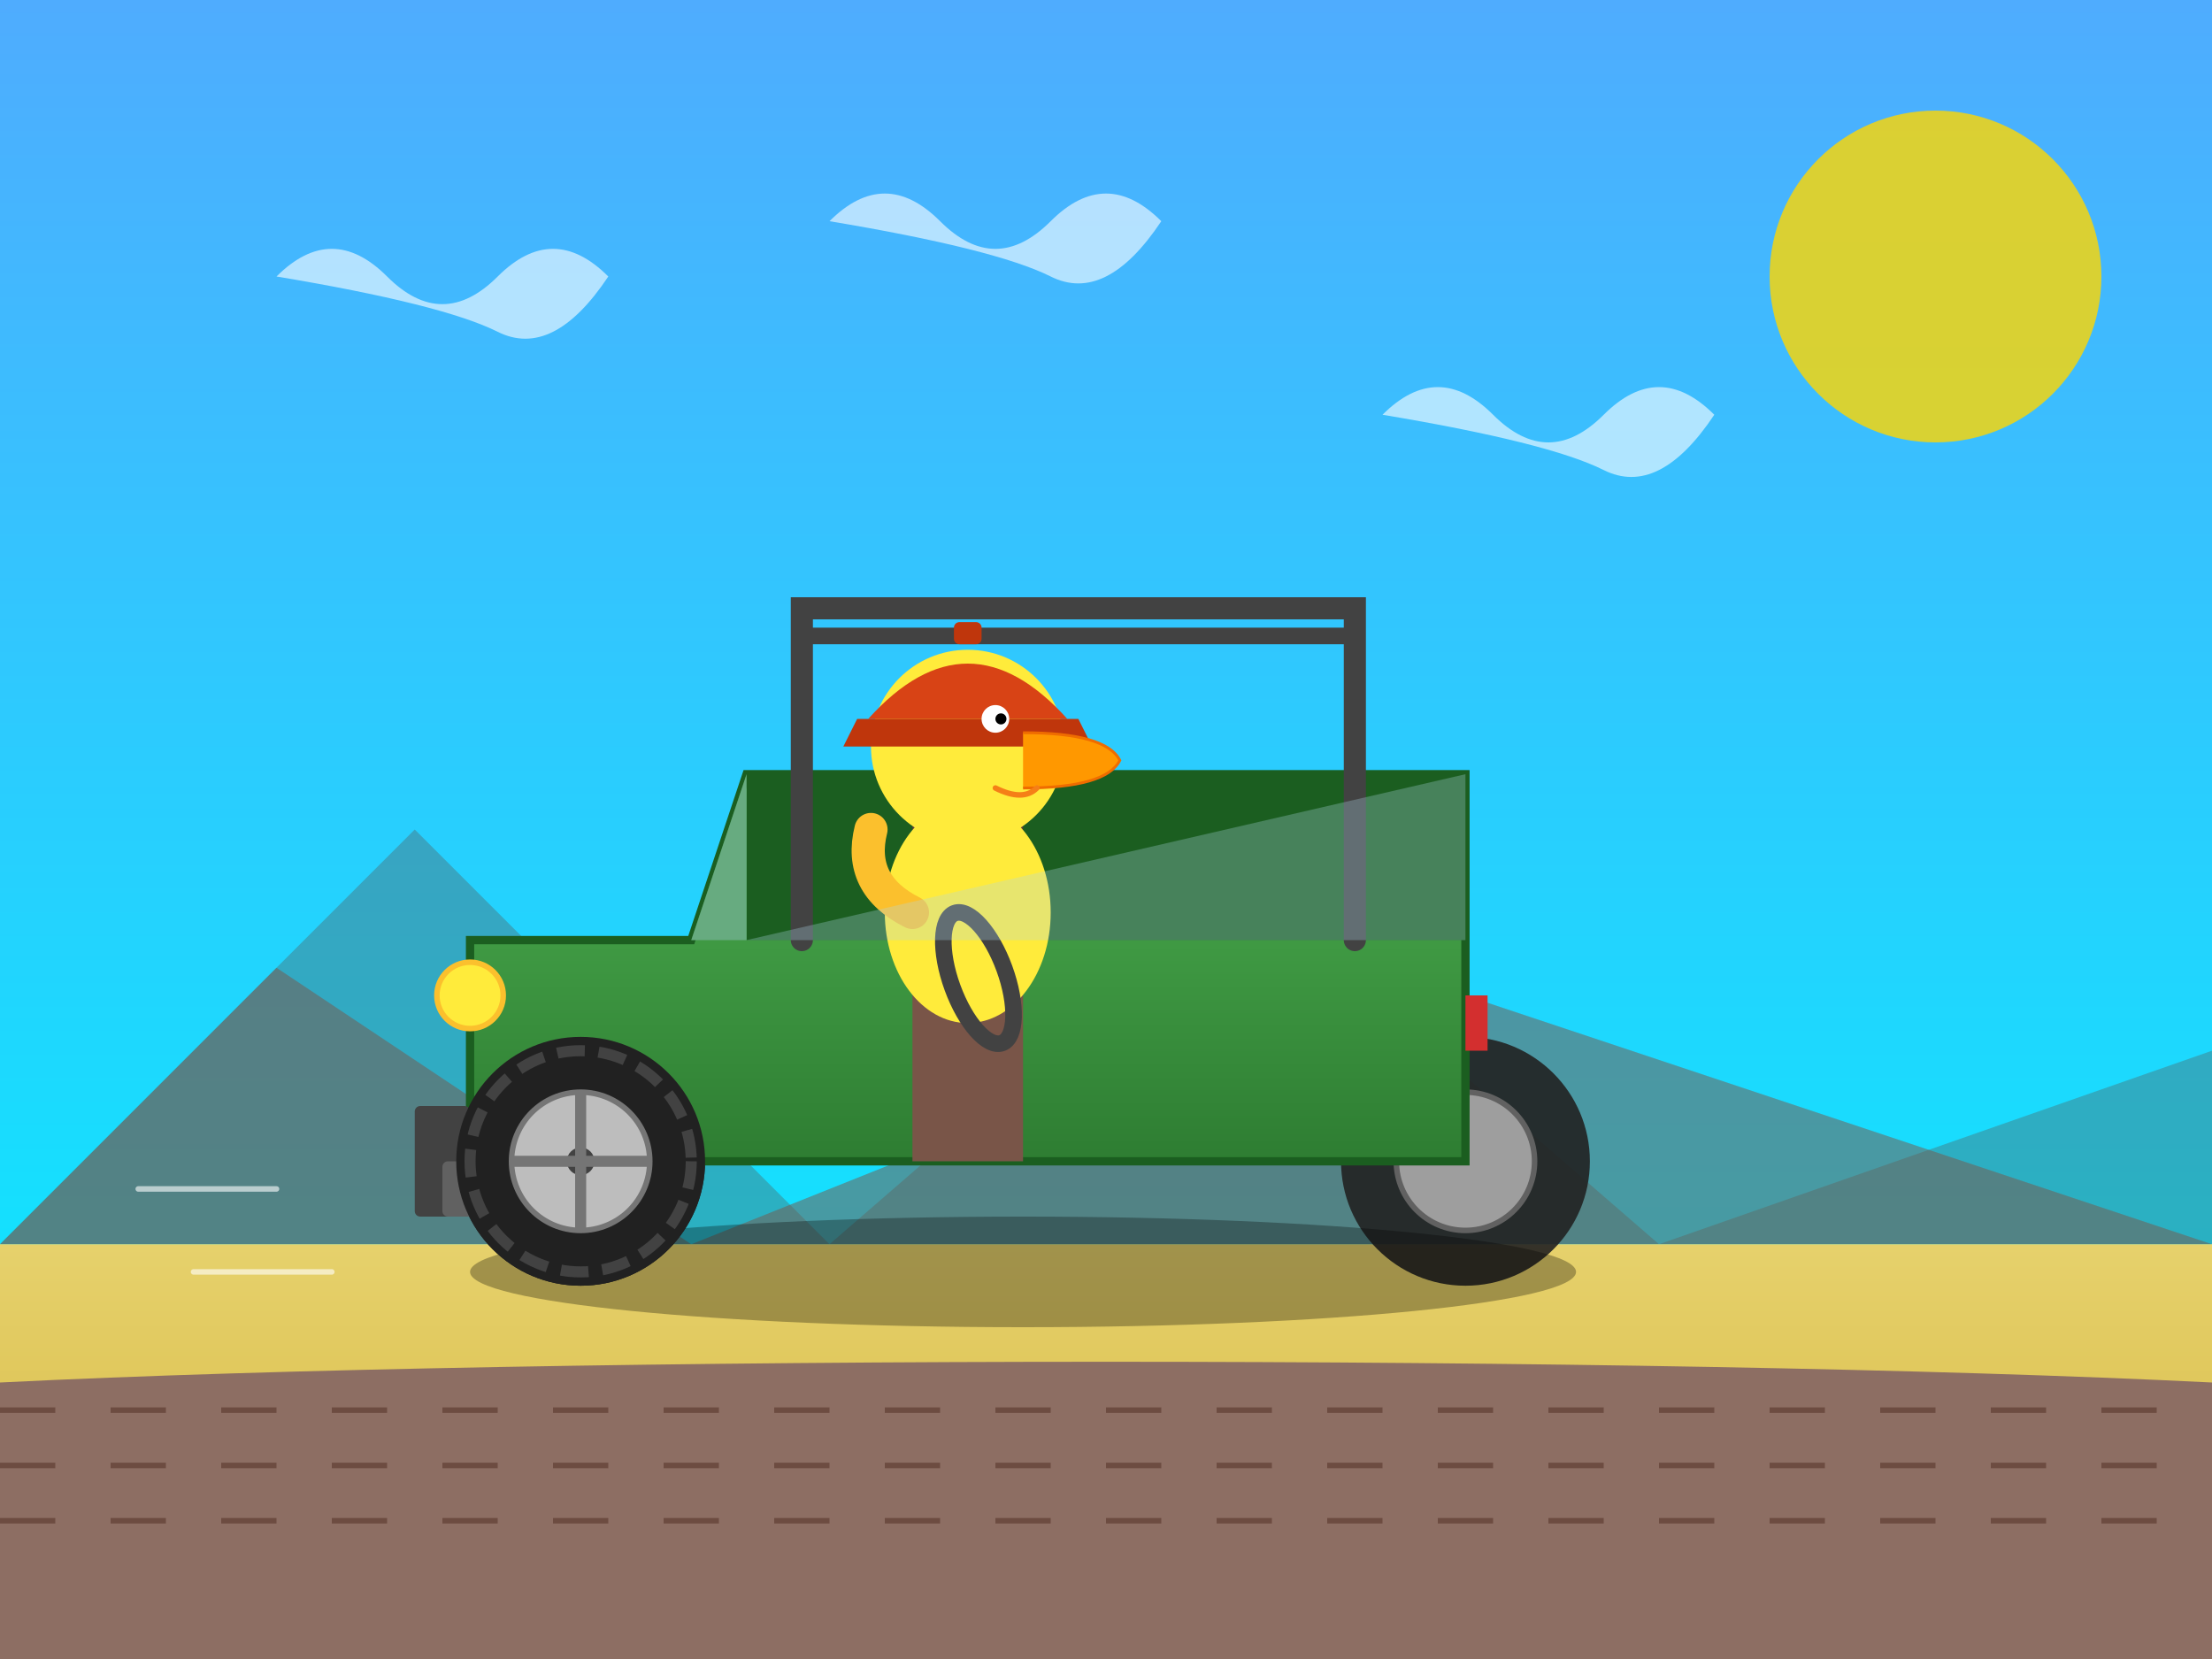
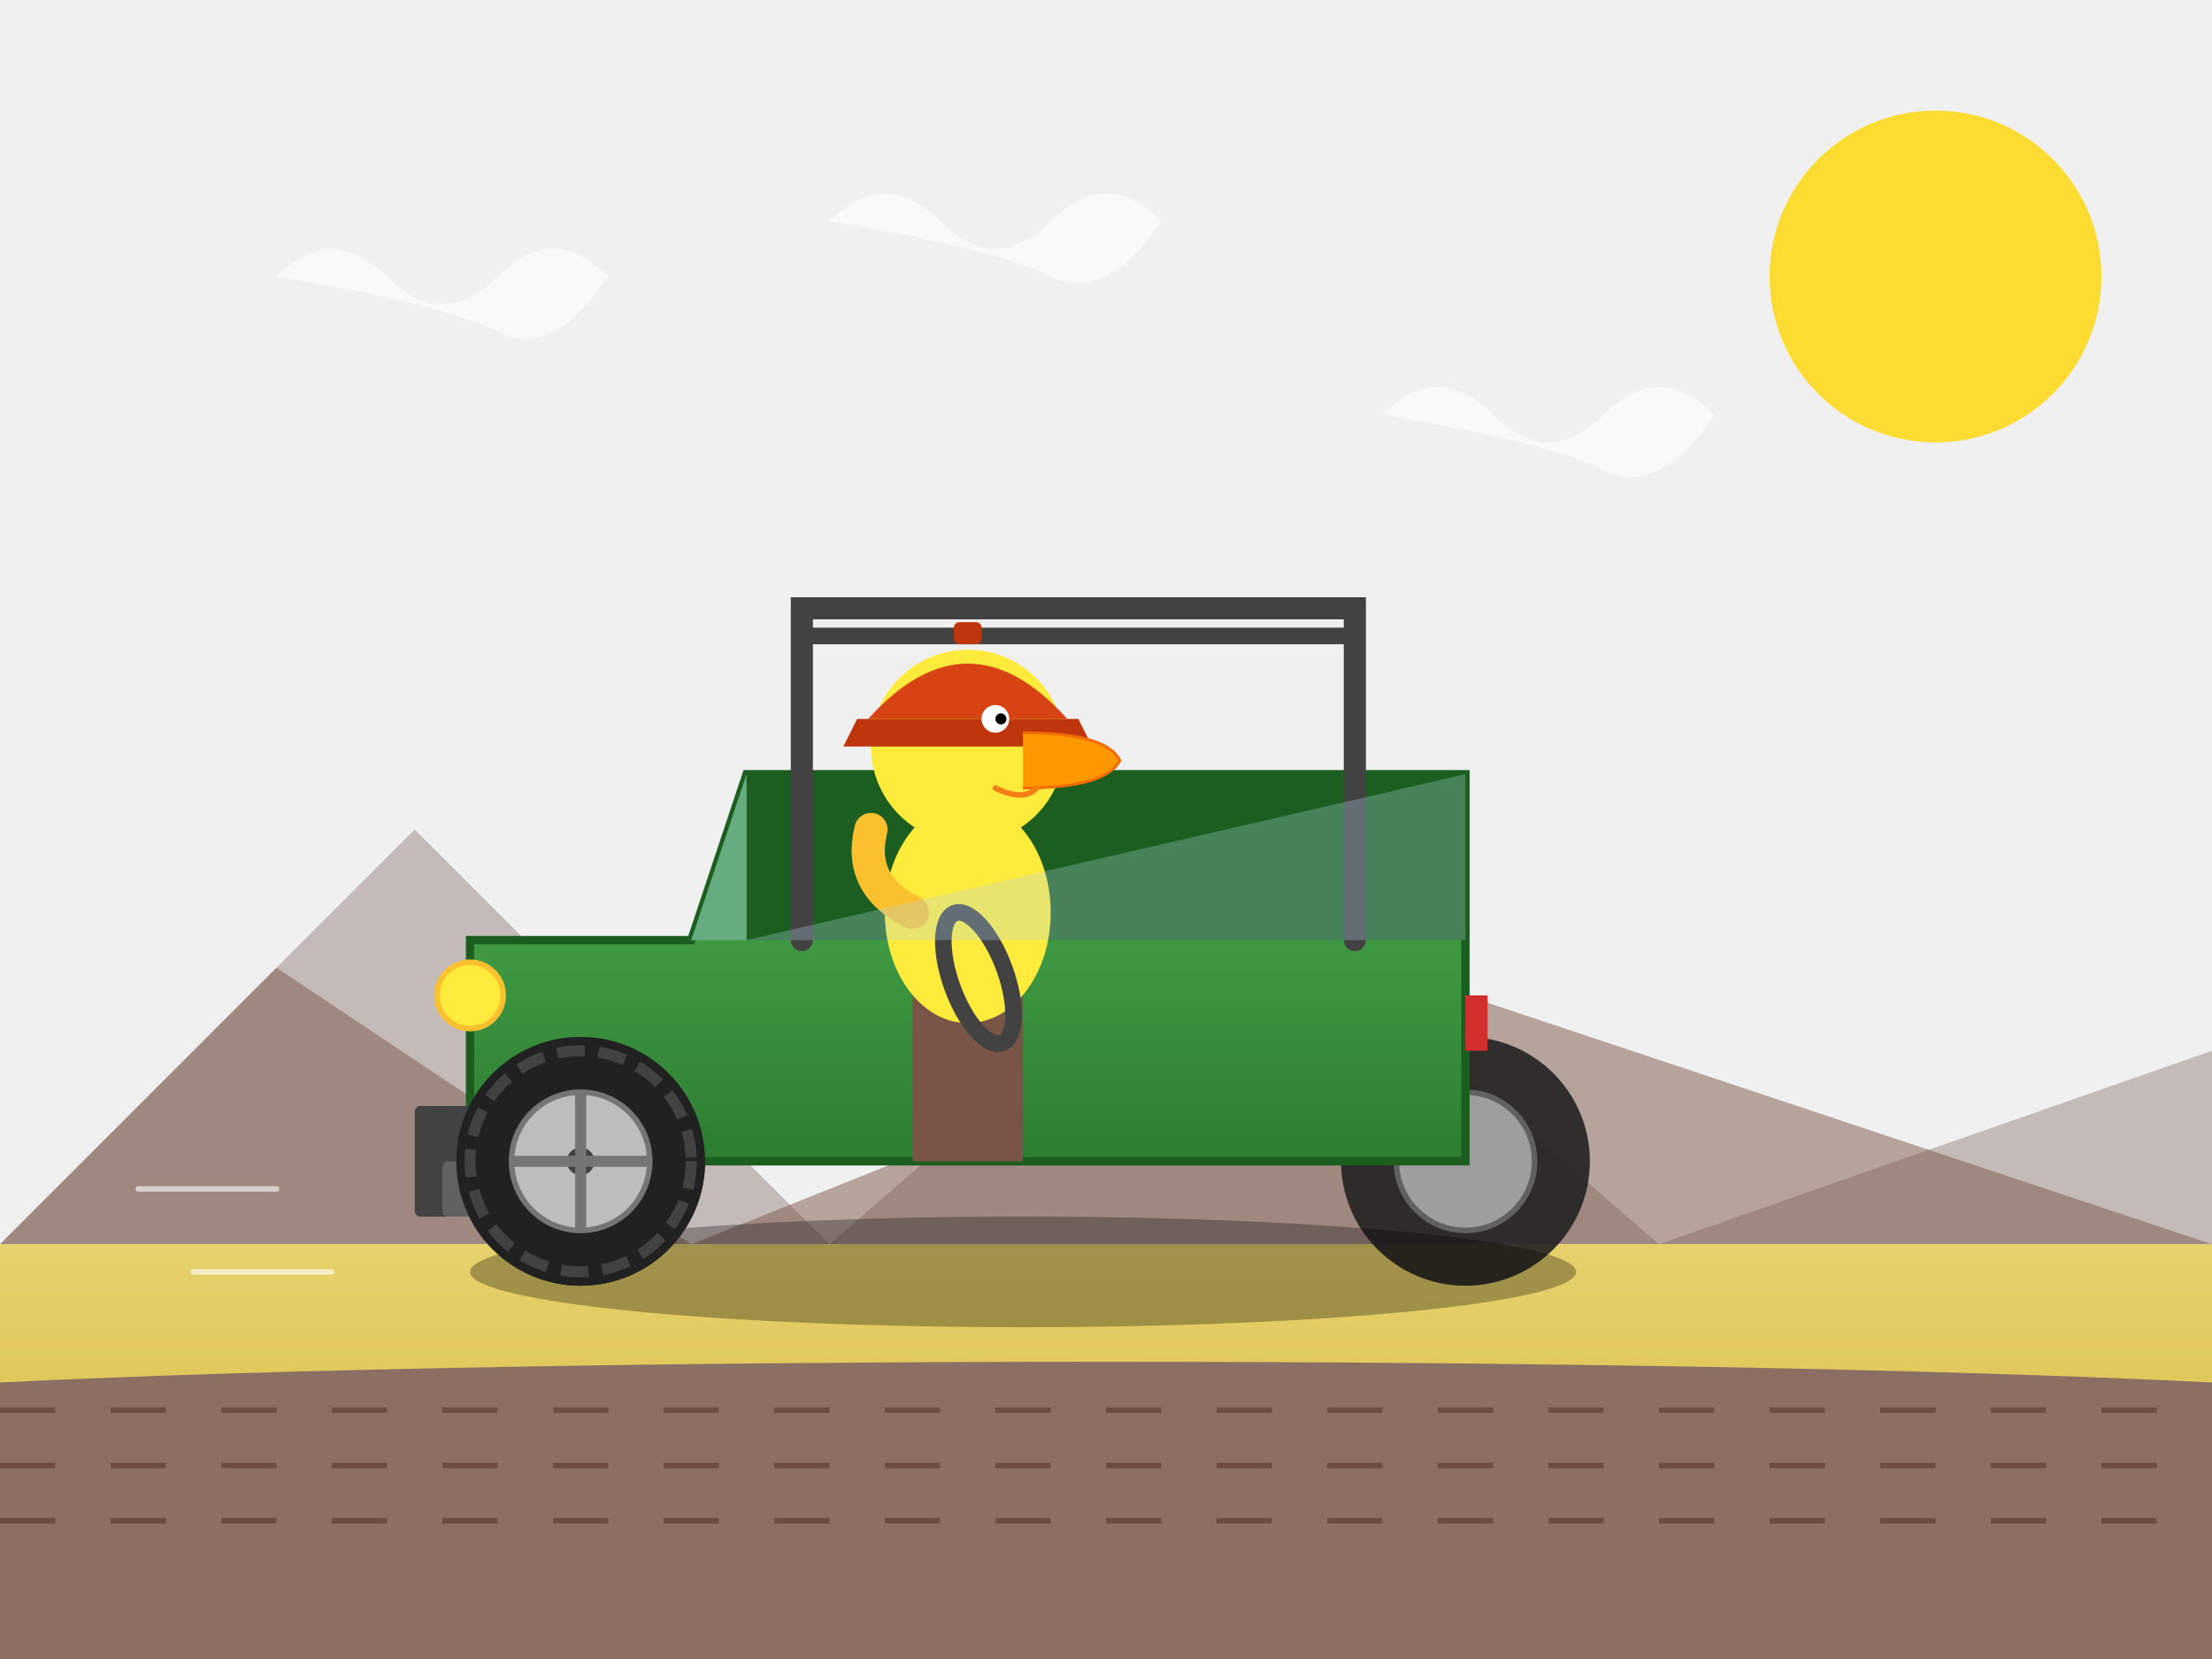
<svg xmlns="http://www.w3.org/2000/svg" viewBox="0 0 800 600" preserveAspectRatio="xMidYMid slice">
  <defs>
    <linearGradient id="skyGradient" x1="0%" y1="0%" x2="0%" y2="100%">
      <stop offset="0%" style="stop-color:#4facfe;stop-opacity:1" />
      <stop offset="100%" style="stop-color:#00f2fe;stop-opacity:1" />
    </linearGradient>
    <linearGradient id="groundGradient" x1="0%" y1="0%" x2="0%" y2="100%">
      <stop offset="0%" style="stop-color:#e6d16c;stop-opacity:1" />
      <stop offset="100%" style="stop-color:#d4b53c;stop-opacity:1" />
    </linearGradient>
    <linearGradient id="jeepGradient" x1="0%" y1="0%" x2="0%" y2="100%">
      <stop offset="0%" style="stop-color:#4caf50;stop-opacity:1" />
      <stop offset="100%" style="stop-color:#2e7d32;stop-opacity:1" />
    </linearGradient>
    <linearGradient id="metalGradient" x1="0%" y1="0%" x2="100%" y2="100%">
      <stop offset="0%" style="stop-color:#9e9e9e;stop-opacity:1" />
      <stop offset="100%" style="stop-color:#616161;stop-opacity:1" />
    </linearGradient>
    <filter id="dropShadow" x="-20%" y="-20%">
      <feGaussianBlur in="SourceAlpha" stdDeviation="3" />
      <feOffset dx="2" dy="2" result="offsetblur" />
      <feComponentTransfer>
        <feFuncA type="linear" slope="0.3" />
      </feComponentTransfer>
      <feMerge>
        <feMergeNode />
        <feMergeNode in="SourceGraphic" />
      </feMerge>
    </filter>
  </defs>
-   <rect x="0" y="0" width="800" height="600" fill="url(#skyGradient)" />
+   <rect x="0" y="0" fill="url(#skyGradient)" />
  <circle cx="700" cy="100" r="60" fill="#FFD700" opacity="0.8" />
  <g fill="#ffffff" opacity="0.6">
    <path d="M100,100 Q120,80 140,100 T180,100 T220,100 Q200,130 180,120 T100,100" />
    <path d="M500,150 Q520,130 540,150 T580,150 T620,150 Q600,180 580,170 T500,150" />
    <path d="M300,80 Q320,60 340,80 T380,80 T420,80 Q400,110 380,100 T300,80" />
  </g>
  <path d="M0,450 L150,300 L300,450 L450,320 L600,450 L800,380 L800,450 L0,450" fill="#5D4037" opacity="0.3" />
  <path d="M0,450 L100,350 L250,450 L500,350 L800,450 Z" fill="#795548" opacity="0.5" />
  <rect x="0" y="450" width="800" height="150" fill="url(#groundGradient)" />
  <path d="M0,500 C200,490 600,490 800,500 L800,600 L0,600 Z" fill="#8d6e63" />
  <path d="M0,510 L800,510 M0,530 L800,530 M0,550 L800,550" stroke="#6d4c41" stroke-width="2" stroke-dasharray="20,20" />
  <g transform="translate(150, 180)">
    <g transform="translate(60, 240)">
      <circle cx="0" cy="0" r="45" fill="#212121" />
      <circle cx="0" cy="0" r="25" fill="#bdbdbd" stroke="#757575" stroke-width="2" />
      <circle cx="0" cy="0" r="5" fill="#424242" />
    </g>
    <g transform="translate(380, 240)">
      <circle cx="0" cy="0" r="45" fill="#212121" opacity="0.9" />
      <circle cx="0" cy="0" r="25" fill="#9e9e9e" stroke="#616161" stroke-width="2" />
    </g>
    <ellipse cx="220" cy="280" rx="200" ry="20" fill="black" opacity="0.3" />
    <path d="M20,240 L20,160 L100,160 L120,100 L380,100 L380,240 Z" fill="url(#jeepGradient)" stroke="#1b5e20" stroke-width="3" />
    <path d="M120,160 L120,100 L380,100 L380,160 Z" fill="#1b5e20" />
    <path d="M140,160 L140,40 L340,40 L340,160" fill="none" stroke="#424242" stroke-width="8" stroke-linecap="round" />
    <line x1="140" y1="50" x2="340" y2="50" stroke="#424242" stroke-width="6" />
    <path d="M120,100 L100,160 L120,160 Z" fill="#388e3c" />
    <rect x="0" y="220" width="20" height="40" fill="#424242" rx="2" />
    <rect x="10" y="240" width="20" height="20" fill="#616161" rx="2" />
    <circle cx="20" cy="180" r="12" fill="#ffeb3b" stroke="#fbc02d" stroke-width="2" />
    <path d="M32,175 L150,150" stroke="#ffeb3b" stroke-width="0" fill="url(#lightBeam)" opacity="0.4" />
    <rect x="380" y="180" width="8" height="20" fill="#d32f2f" />
    <path d="M180,240 L180,150 L220,150 L220,240" fill="#795548" />
    <path d="M180,150 L180,100 L220,100 L220,150" fill="#5d4037" />
    <g id="duckDriver" transform="translate(200, 90)">
      <ellipse cx="0" cy="60" rx="30" ry="40" fill="#ffeb3b" />
      <path d="M-20,60 Q-40,50 -35,30" fill="none" stroke="#fbc02d" stroke-width="12" stroke-linecap="round" />
      <ellipse cx="-25" cy="80" rx="10" ry="25" fill="none" stroke="#424242" stroke-width="6" transform="rotate(-20)" />
      <circle cx="0" cy="0" r="35" fill="#ffeb3b" />
      <path d="M-36,-10 Q0,-50 36,-10 Z" fill="#d84315" />
      <path d="M-40,-10 L40,-10 L45,0 L-45,0 Z" fill="#bf360c" />
      <rect x="-5" y="-45" width="10" height="8" fill="#bf360c" rx="2" />
      <path d="M20,-5 Q50,-5 55,5 Q50,15 20,15" fill="#ff9800" stroke="#ef6c00" stroke-width="1" />
      <circle cx="10" cy="-10" r="5" fill="white" />
      <circle cx="12" cy="-10" r="2" fill="black" />
      <path d="M10,15 Q20,20 25,15" fill="none" stroke="#f57f17" stroke-width="2" stroke-linecap="round" />
    </g>
    <path d="M120,100 L100,160 L120,160 Z" fill="#add8e6" opacity="0.4" />
    <path d="M380,100 L380,160 L120,160" fill="#add8e6" opacity="0.3" />
    <g transform="translate(60, 240)">
      <animateTransform attributeName="transform" type="translate" values="60,240; 60,235; 60,240" dur="0.4s" repeatCount="indefinite" additive="replace" />
      <circle cx="0" cy="0" r="45" fill="#212121" />
      <circle cx="0" cy="0" r="40" fill="none" stroke="#424242" stroke-width="4" stroke-dasharray="10,5" />
      <circle cx="0" cy="0" r="25" fill="#bdbdbd" stroke="#757575" stroke-width="2" />
      <circle cx="0" cy="0" r="5" fill="#424242" />
      <line x1="-25" y1="0" x2="25" y2="0" stroke="#757575" stroke-width="4" />
      <line x1="0" y1="-25" x2="0" y2="25" stroke="#757575" stroke-width="4" />
    </g>
    <g stroke="#fff" stroke-width="2" stroke-linecap="round" opacity="0.6">
      <path d="M-50,250 L-100,250">
        <animate attributeName="d" values="M-50,250 L-100,250; M-50,250 L-120,250" dur="0.2s" repeatCount="indefinite" />
      </path>
      <path d="M-30,280 L-80,280">
        <animate attributeName="d" values="M-30,280 L-80,280; M-30,280 L-100,280" dur="0.25s" repeatCount="indefinite" />
      </path>
    </g>
    <g transform="translate(390, 240)">
      <circle cx="0" cy="0" r="5" fill="#eee" opacity="0">
        <animate attributeName="cx" values="0; 40" dur="1s" repeatCount="indefinite" />
        <animate attributeName="cy" values="0; -20" dur="1s" repeatCount="indefinite" />
        <animate attributeName="r" values="5; 15" dur="1s" repeatCount="indefinite" />
        <animate attributeName="opacity" values="0.8; 0" dur="1s" repeatCount="indefinite" />
      </circle>
      <circle cx="0" cy="0" r="5" fill="#eee" opacity="0">
        <animate attributeName="cx" values="0; 40" dur="1s" begin="0.5s" repeatCount="indefinite" />
        <animate attributeName="cy" values="0; -20" dur="1s" begin="0.5s" repeatCount="indefinite" />
        <animate attributeName="r" values="5; 15" dur="1s" begin="0.5s" repeatCount="indefinite" />
        <animate attributeName="opacity" values="0.8; 0" dur="1s" begin="0.5s" repeatCount="indefinite" />
      </circle>
    </g>
  </g>
</svg>
